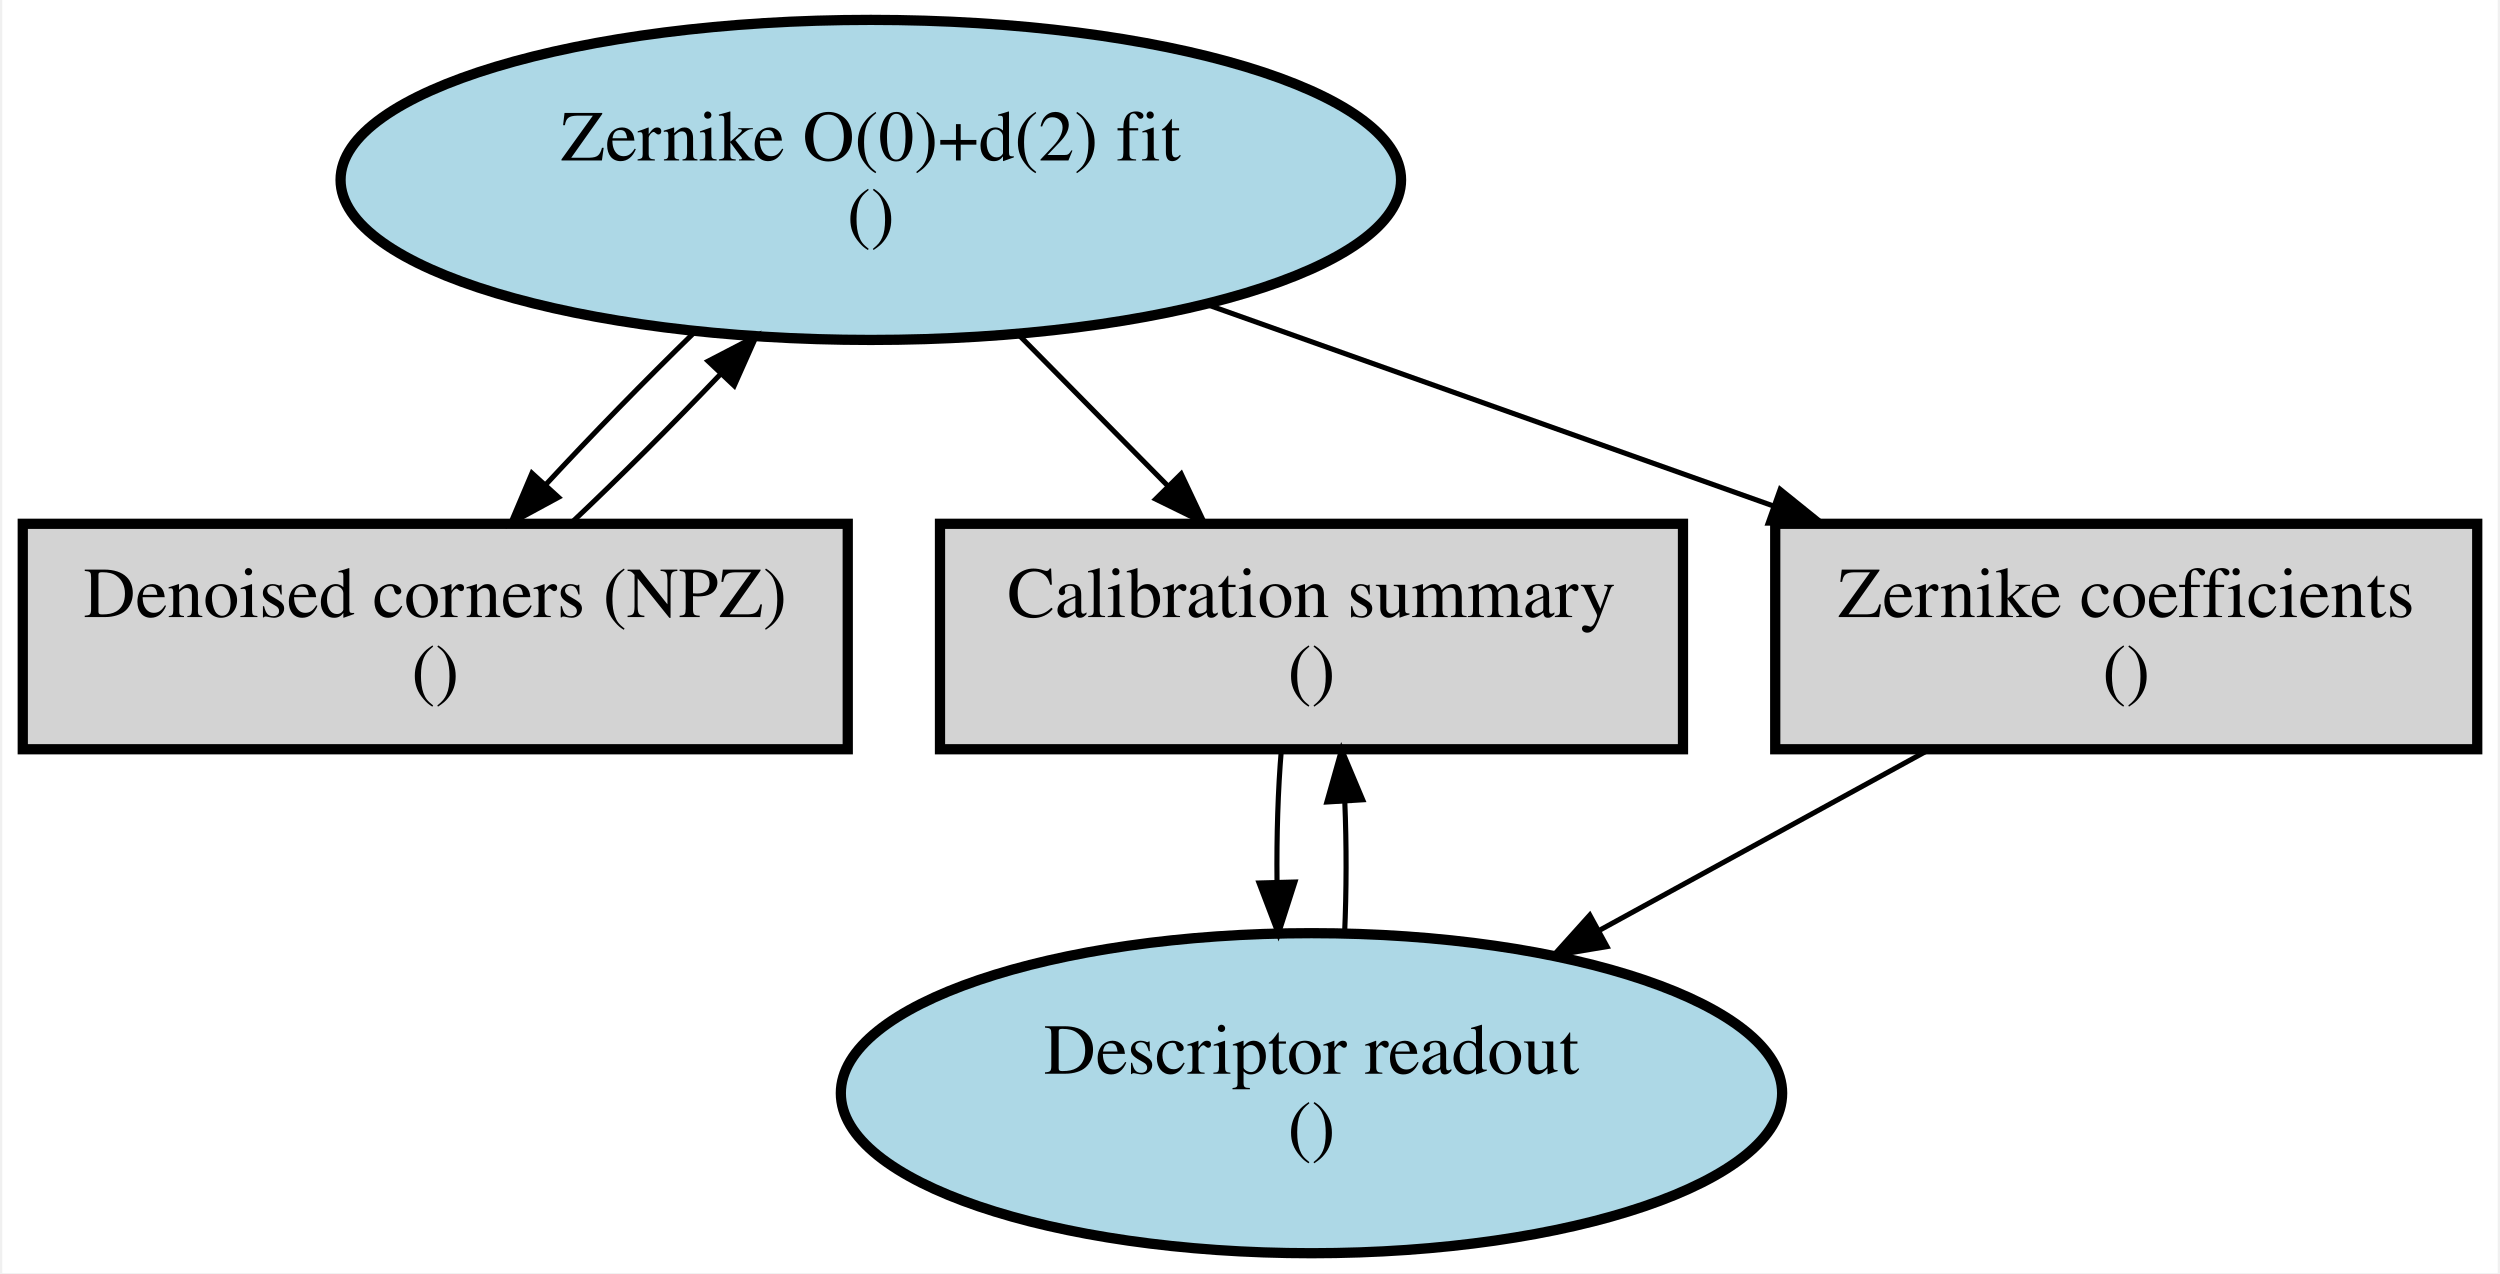
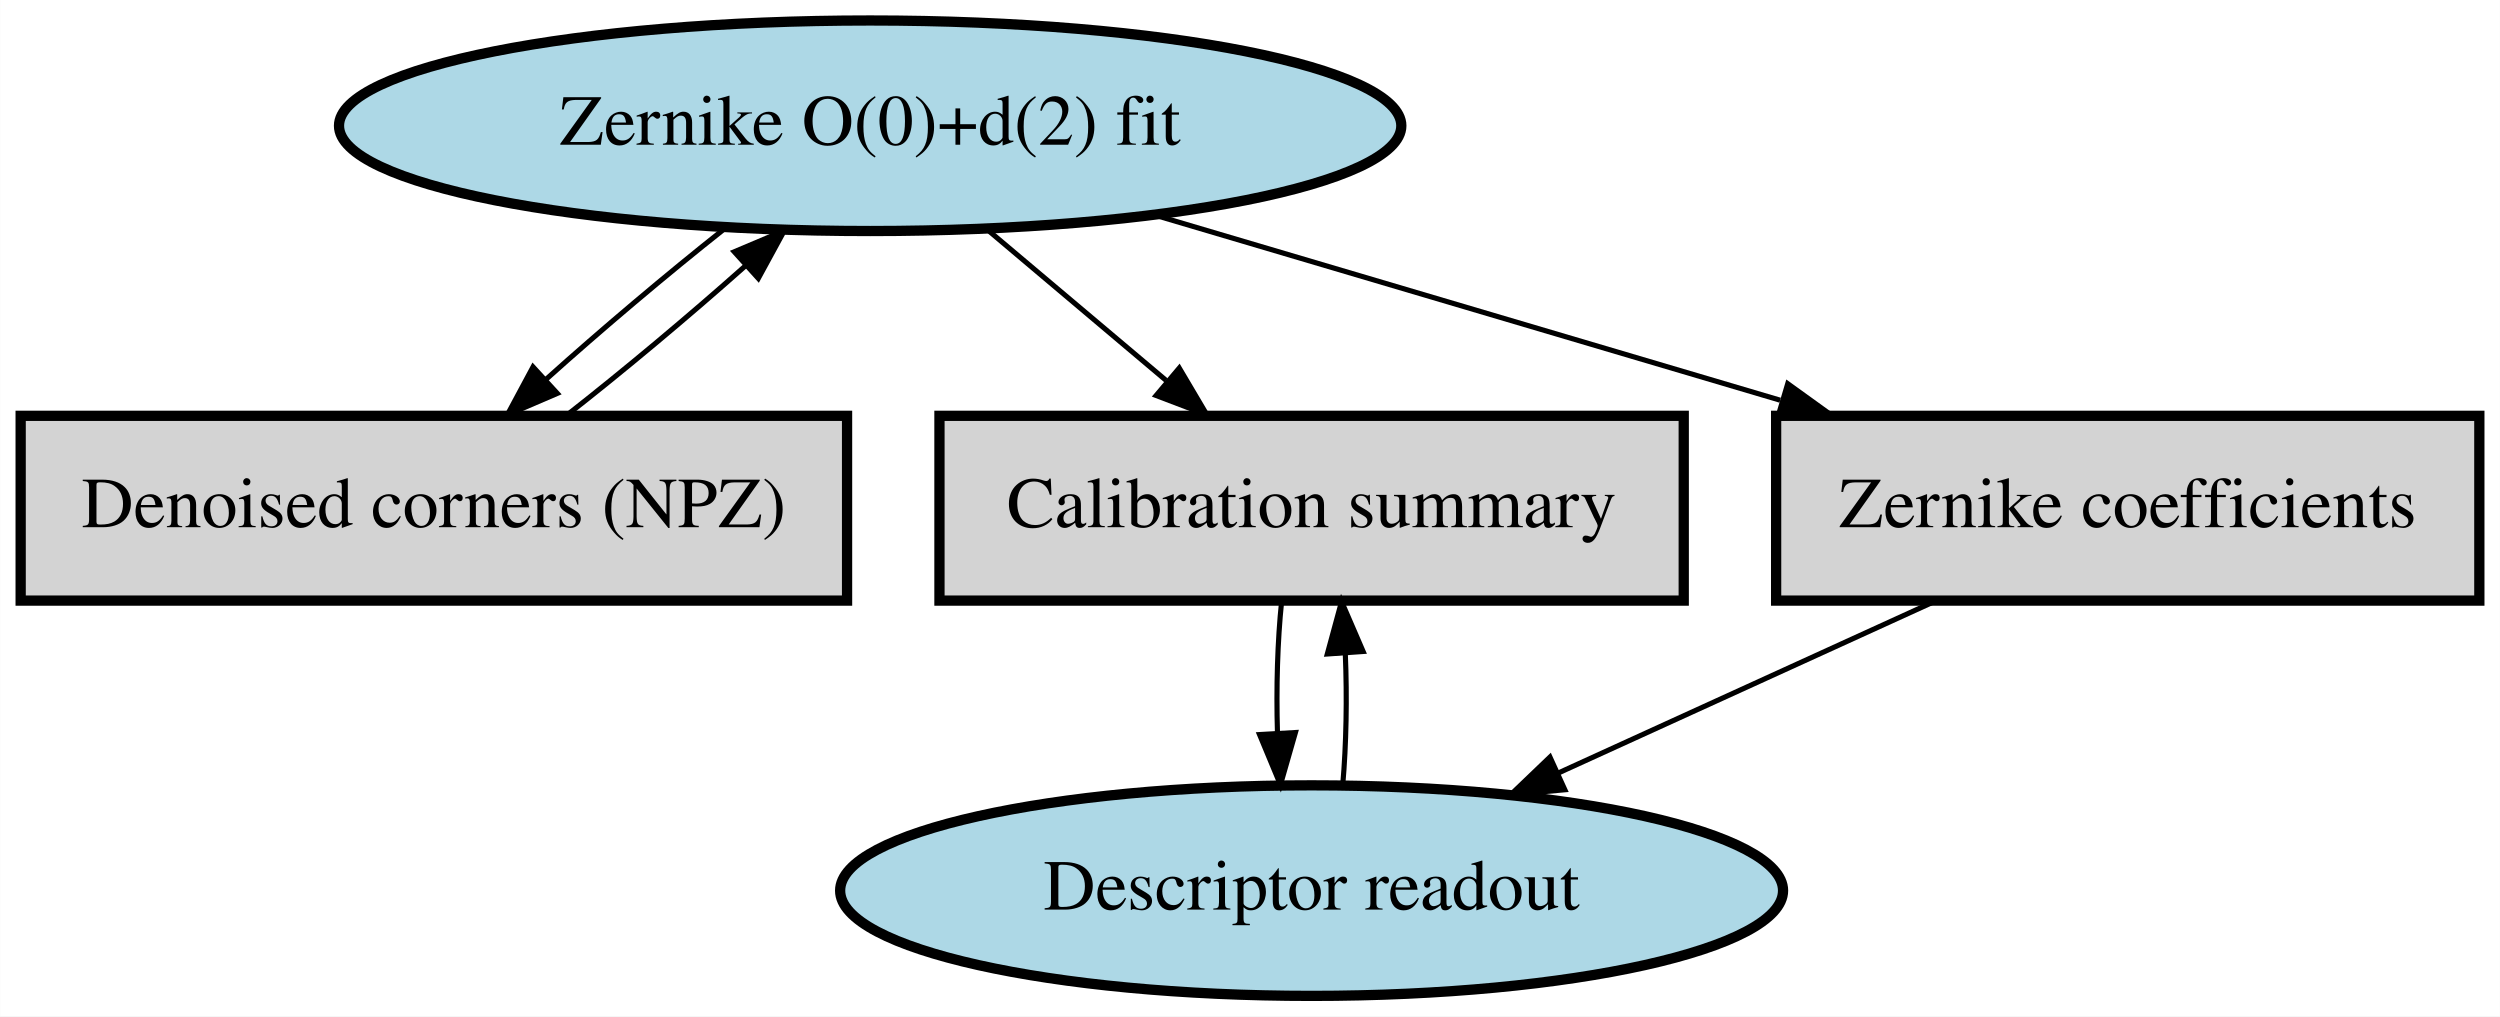
- <svg xmlns="http://www.w3.org/2000/svg" width="487pt" height="248pt" viewBox="0.00 0.00 487.00 248.45">
-   <g id="graph0" class="graph" transform="scale(1 1) rotate(0) translate(4 244.45)">
-     <polygon fill="white" stroke="transparent" points="-4,4 -4,-244.45 483,-244.45 483,4 -4,4" />
+ <svg xmlns="http://www.w3.org/2000/svg" width="487pt" height="198pt" viewBox="0.00 0.00 487.00 198.02">
+   <g id="graph0" class="graph" transform="scale(1 1) rotate(0) translate(4 194.02)">
+     <polygon fill="white" stroke="transparent" points="-4,4 -4,-194.02 483,-194.02 483,4 -4,4" />
    <g id="node1" class="node">
-       <ellipse fill="lightblue" stroke="black" stroke-width="2" cx="165.5" cy="-209.34" rx="103.48" ry="31.23" />
-       <text text-anchor="middle" x="165.5" y="-213.14" font-family="Times,serif" font-size="14.00">Zernike O(0)+d(2) fit</text>
-       <text text-anchor="middle" x="165.5" y="-198.14" font-family="Times,serif" font-size="14.00">()</text>
+       <ellipse fill="lightblue" stroke="black" stroke-width="2" cx="165.5" cy="-169.52" rx="103.48" ry="20.51" />
+       <text text-anchor="middle" x="165.5" y="-165.82" font-family="Times,serif" font-size="14.00">Zernike O(0)+d(2) fit</text>
    </g>
    <g id="node3" class="node">
-       <polygon fill="lightgrey" stroke="black" stroke-width="2" points="161,-142.23 0,-142.23 0,-98.23 161,-98.23 161,-142.23" />
-       <text text-anchor="middle" x="80.5" y="-124.03" font-family="Times,serif" font-size="14.00">Denoised corners (NPZ)</text>
-       <text text-anchor="middle" x="80.5" y="-109.03" font-family="Times,serif" font-size="14.00">()</text>
+       <polygon fill="lightgrey" stroke="black" stroke-width="2" points="161,-113.01 0,-113.01 0,-77.01 161,-77.01 161,-113.01" />
+       <text text-anchor="middle" x="80.5" y="-91.31" font-family="Times,serif" font-size="14.00">Denoised corners (NPZ)</text>
    </g>
    <g id="edge4" class="edge">
-       <path fill="none" stroke="black" d="M131.29,-179.81C121.4,-170.18 110.91,-159.43 102,-149.8" />
-       <polygon fill="black" stroke="black" points="104.55,-147.4 95.23,-142.35 99.37,-152.11 104.55,-147.4" />
+       <path fill="none" stroke="black" d="M137.14,-149.47C125.82,-140.51 113.05,-129.72 102.44,-120.19" />
+       <polygon fill="black" stroke="black" points="104.55,-117.38 94.81,-113.2 99.82,-122.54 104.55,-117.38" />
    </g>
    <g id="node4" class="node">
-       <polygon fill="lightgrey" stroke="black" stroke-width="2" points="324,-142.23 179,-142.23 179,-98.23 324,-98.23 324,-142.23" />
-       <text text-anchor="middle" x="251.5" y="-124.03" font-family="Times,serif" font-size="14.00">Calibration summary</text>
-       <text text-anchor="middle" x="251.5" y="-109.03" font-family="Times,serif" font-size="14.00">()</text>
+       <polygon fill="lightgrey" stroke="black" stroke-width="2" points="324,-113.01 179,-113.01 179,-77.01 324,-77.01 324,-113.01" />
+       <text text-anchor="middle" x="251.5" y="-91.31" font-family="Times,serif" font-size="14.00">Calibration summary</text>
    </g>
    <g id="edge5" class="edge">
-       <path fill="none" stroke="black" d="M194.14,-179.33C203.54,-169.8 213.99,-159.22 223.36,-149.73" />
-       <polygon fill="black" stroke="black" points="226.07,-151.97 230.6,-142.39 221.09,-147.05 226.07,-151.97" />
+       <path fill="none" stroke="black" d="M188.1,-149.47C198.83,-140.42 211.77,-129.51 223.15,-119.91" />
+       <polygon fill="black" stroke="black" points="225.72,-122.32 231.11,-113.2 221.21,-116.97 225.72,-122.32" />
    </g>
    <g id="node5" class="node">
-       <polygon fill="lightgrey" stroke="black" stroke-width="2" points="479,-142.23 342,-142.23 342,-98.23 479,-98.23 479,-142.23" />
-       <text text-anchor="middle" x="410.5" y="-124.03" font-family="Times,serif" font-size="14.00">Zernike coefficients</text>
-       <text text-anchor="middle" x="410.5" y="-109.03" font-family="Times,serif" font-size="14.00">()</text>
+       <polygon fill="lightgrey" stroke="black" stroke-width="2" points="479,-113.01 342,-113.01 342,-77.01 479,-77.01 479,-113.01" />
+       <text text-anchor="middle" x="410.5" y="-91.31" font-family="Times,serif" font-size="14.00">Zernike coefficients</text>
    </g>
    <g id="edge7" class="edge">
-       <path fill="none" stroke="black" d="M230.83,-185.11C265.04,-172.95 306.91,-158.06 341.63,-145.71" />
-       <polygon fill="black" stroke="black" points="342.97,-148.95 351.22,-142.3 340.62,-142.36 342.97,-148.95" />
+       <path fill="none" stroke="black" d="M220.79,-152.16C256.93,-141.46 304.39,-127.42 342.79,-116.05" />
+       <polygon fill="black" stroke="black" points="344.26,-119.27 352.86,-113.07 342.27,-112.55 344.26,-119.27" />
    </g>
    <g id="node2" class="node">
-       <ellipse fill="lightblue" stroke="black" stroke-width="2" cx="251.5" cy="-31.11" rx="91.85" ry="31.23" />
-       <text text-anchor="middle" x="251.5" y="-34.91" font-family="Times,serif" font-size="14.00">Descriptor readout</text>
-       <text text-anchor="middle" x="251.5" y="-19.91" font-family="Times,serif" font-size="14.00">()</text>
+       <ellipse fill="lightblue" stroke="black" stroke-width="2" cx="251.5" cy="-20.51" rx="91.85" ry="20.51" />
+       <text text-anchor="middle" x="251.5" y="-16.81" font-family="Times,serif" font-size="14.00">Descriptor readout</text>
    </g>
    <g id="edge6" class="edge">
-       <path fill="none" stroke="black" d="M257.96,-62.23C258.33,-70.55 258.35,-79.59 258,-87.98" />
-       <polygon fill="black" stroke="black" points="254.5,-87.94 257.38,-98.14 261.49,-88.37 254.5,-87.94" />
+       <path fill="none" stroke="black" d="M257.57,-41.13C258.26,-48.97 258.42,-58.13 258.07,-66.61" />
+       <polygon fill="black" stroke="black" points="254.56,-66.61 257.34,-76.83 261.54,-67.1 254.56,-66.61" />
    </g>
    <g id="edge1" class="edge">
-       <path fill="none" stroke="black" d="M107.08,-142.43C116.33,-151.15 126.7,-161.51 136.14,-171.41" />
-       <polygon fill="black" stroke="black" points="133.75,-173.97 143.15,-178.85 138.84,-169.17 133.75,-173.97" />
+       <path fill="none" stroke="black" d="M106.27,-113.03C117.39,-121.72 130.25,-132.49 141.2,-142.23" />
+       <polygon fill="black" stroke="black" points="139.02,-144.97 148.78,-149.09 143.71,-139.78 139.02,-144.97" />
    </g>
    <g id="edge2" class="edge">
-       <path fill="none" stroke="black" d="M245.62,-98.14C244.96,-90.39 244.68,-81.34 244.77,-72.47" />
-       <polygon fill="black" stroke="black" points="248.27,-72.32 245.04,-62.23 241.27,-72.13 248.27,-72.32" />
+       <path fill="none" stroke="black" d="M245.66,-76.83C244.86,-69.21 244.59,-60.01 244.85,-51.33" />
+       <polygon fill="black" stroke="black" points="248.35,-51.31 245.43,-41.13 241.36,-50.91 248.35,-51.31" />
    </g>
    <g id="edge3" class="edge">
-       <path fill="none" stroke="black" d="M372.01,-98.14C352.71,-87.56 328.97,-74.56 307.68,-62.89" />
-       <polygon fill="black" stroke="black" points="309.17,-59.72 298.72,-57.98 305.81,-65.86 309.17,-59.72" />
+       <path fill="none" stroke="black" d="M372.82,-76.83C350.85,-66.81 322.92,-54.08 299.4,-43.35" />
+       <polygon fill="black" stroke="black" points="300.84,-40.16 290.29,-39.2 297.94,-46.53 300.84,-40.16" />
    </g>
  </g>
</svg>
